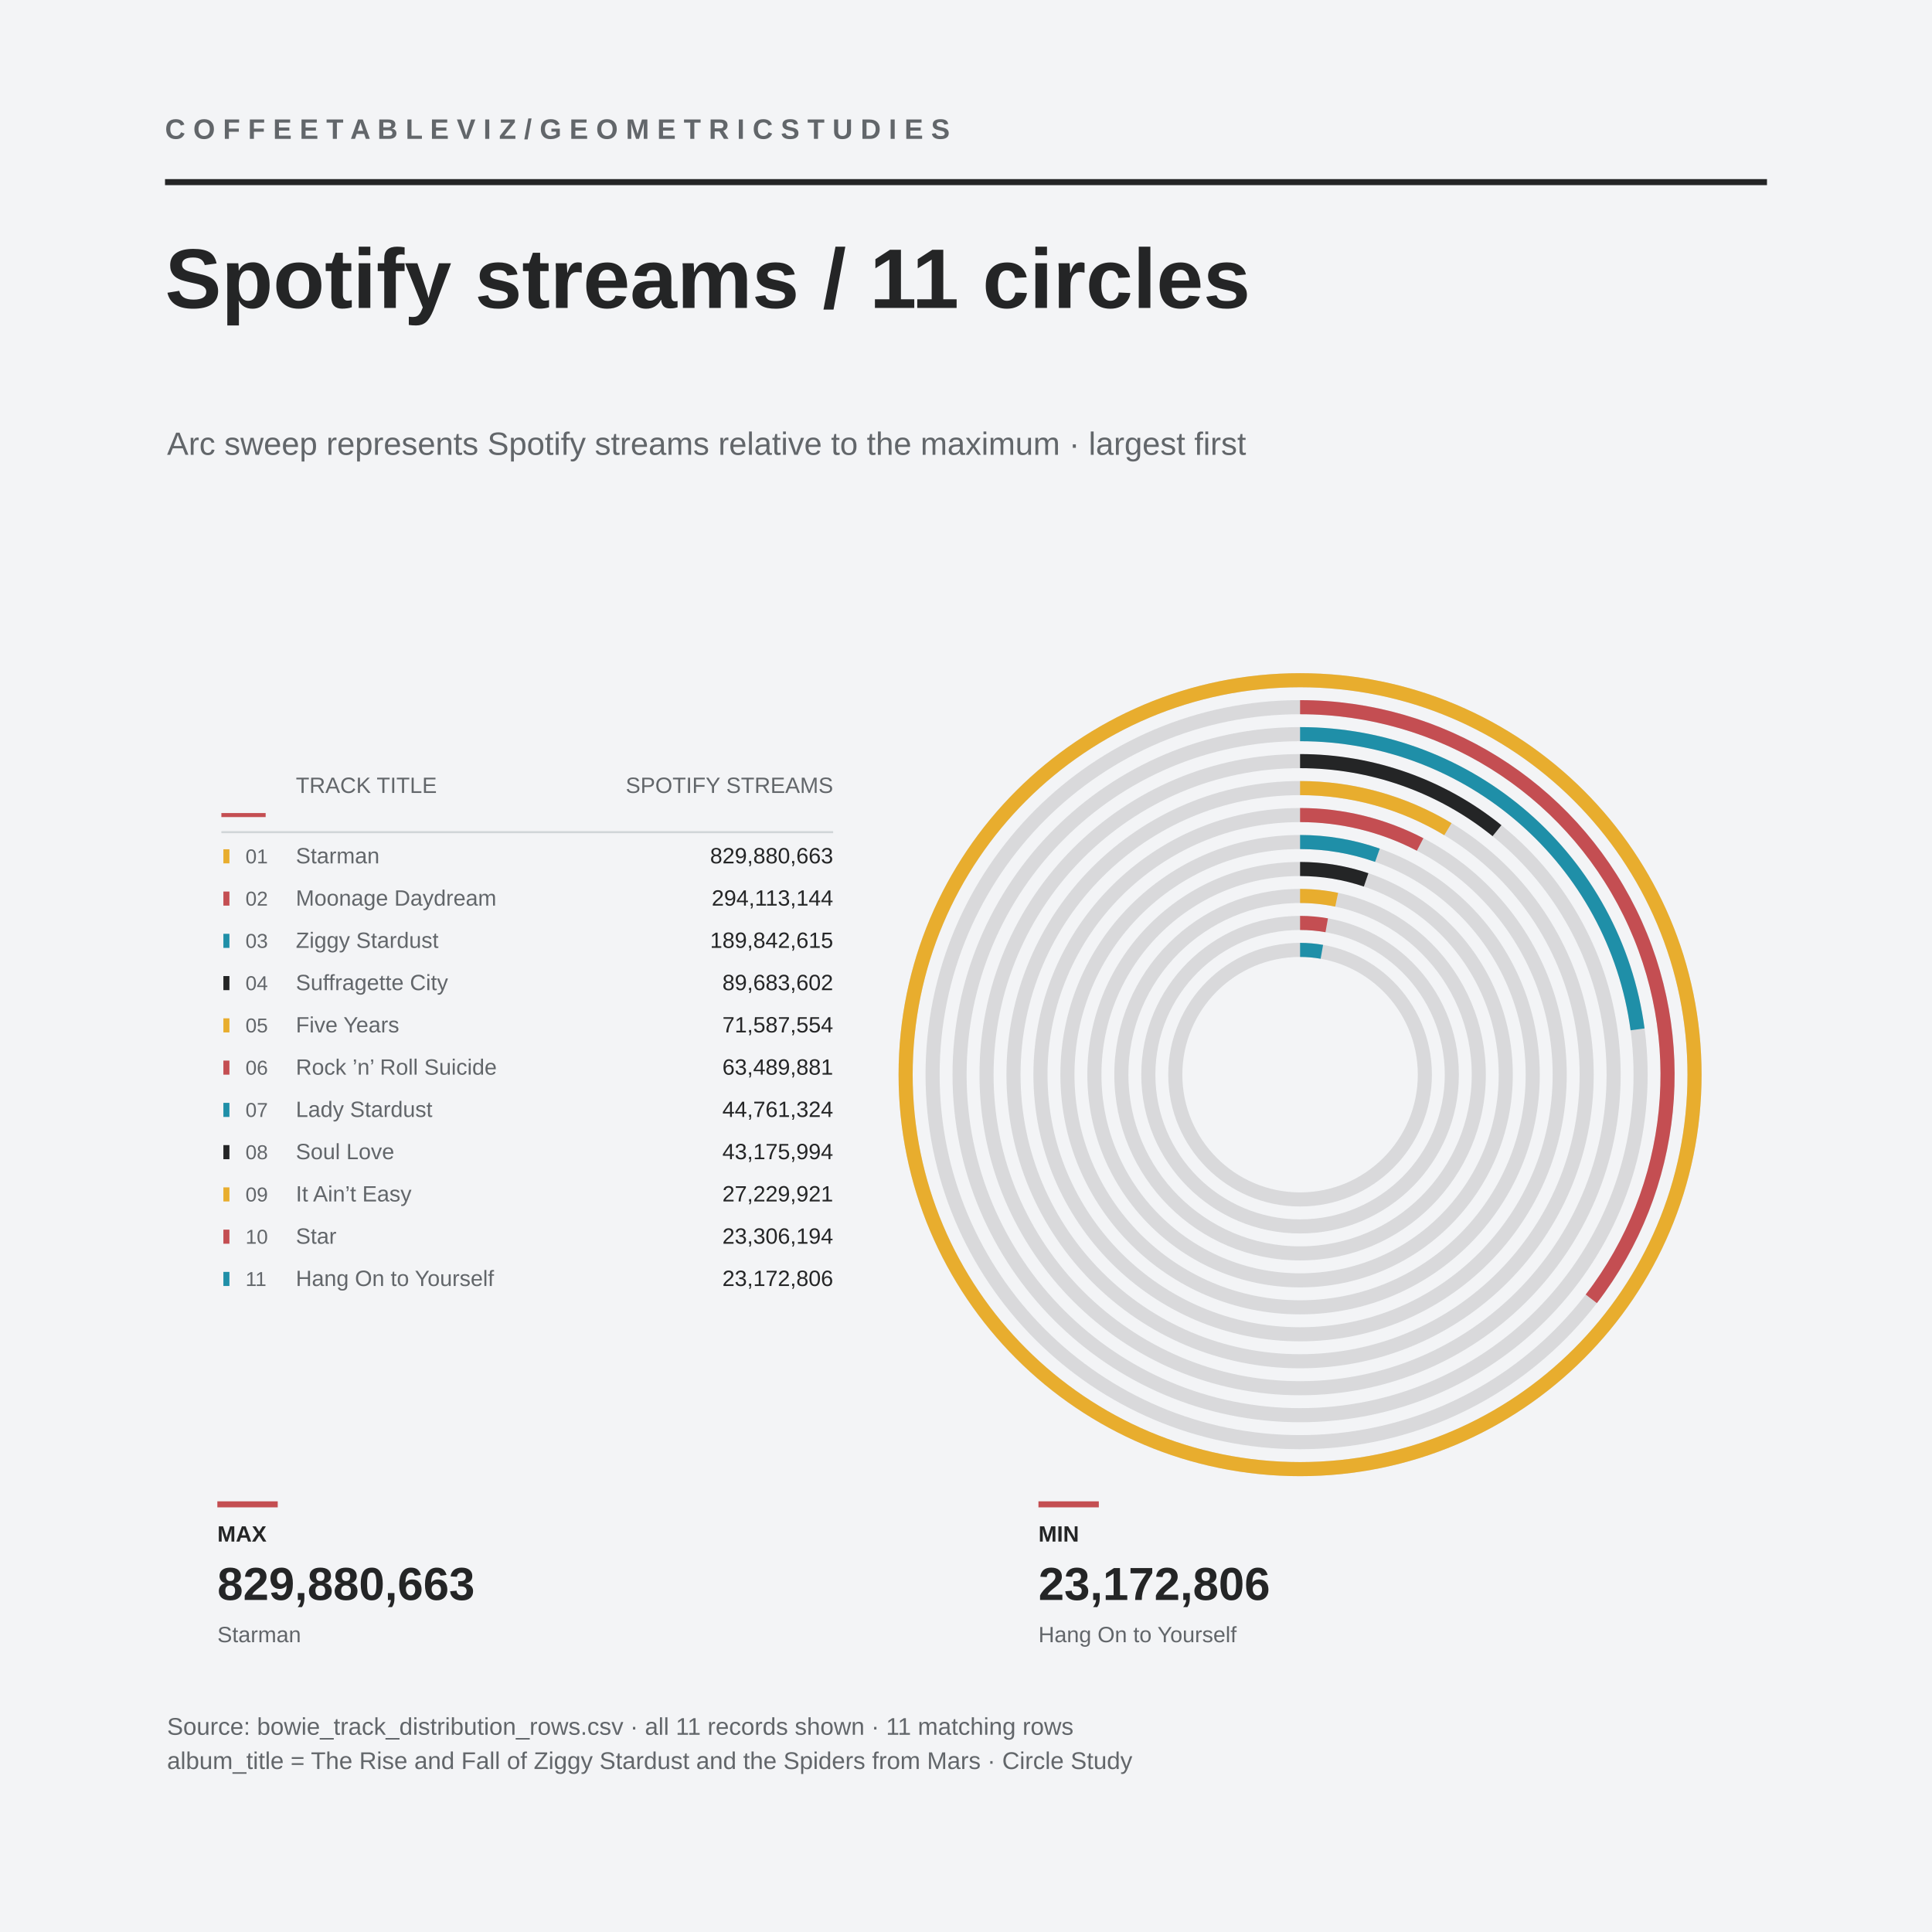
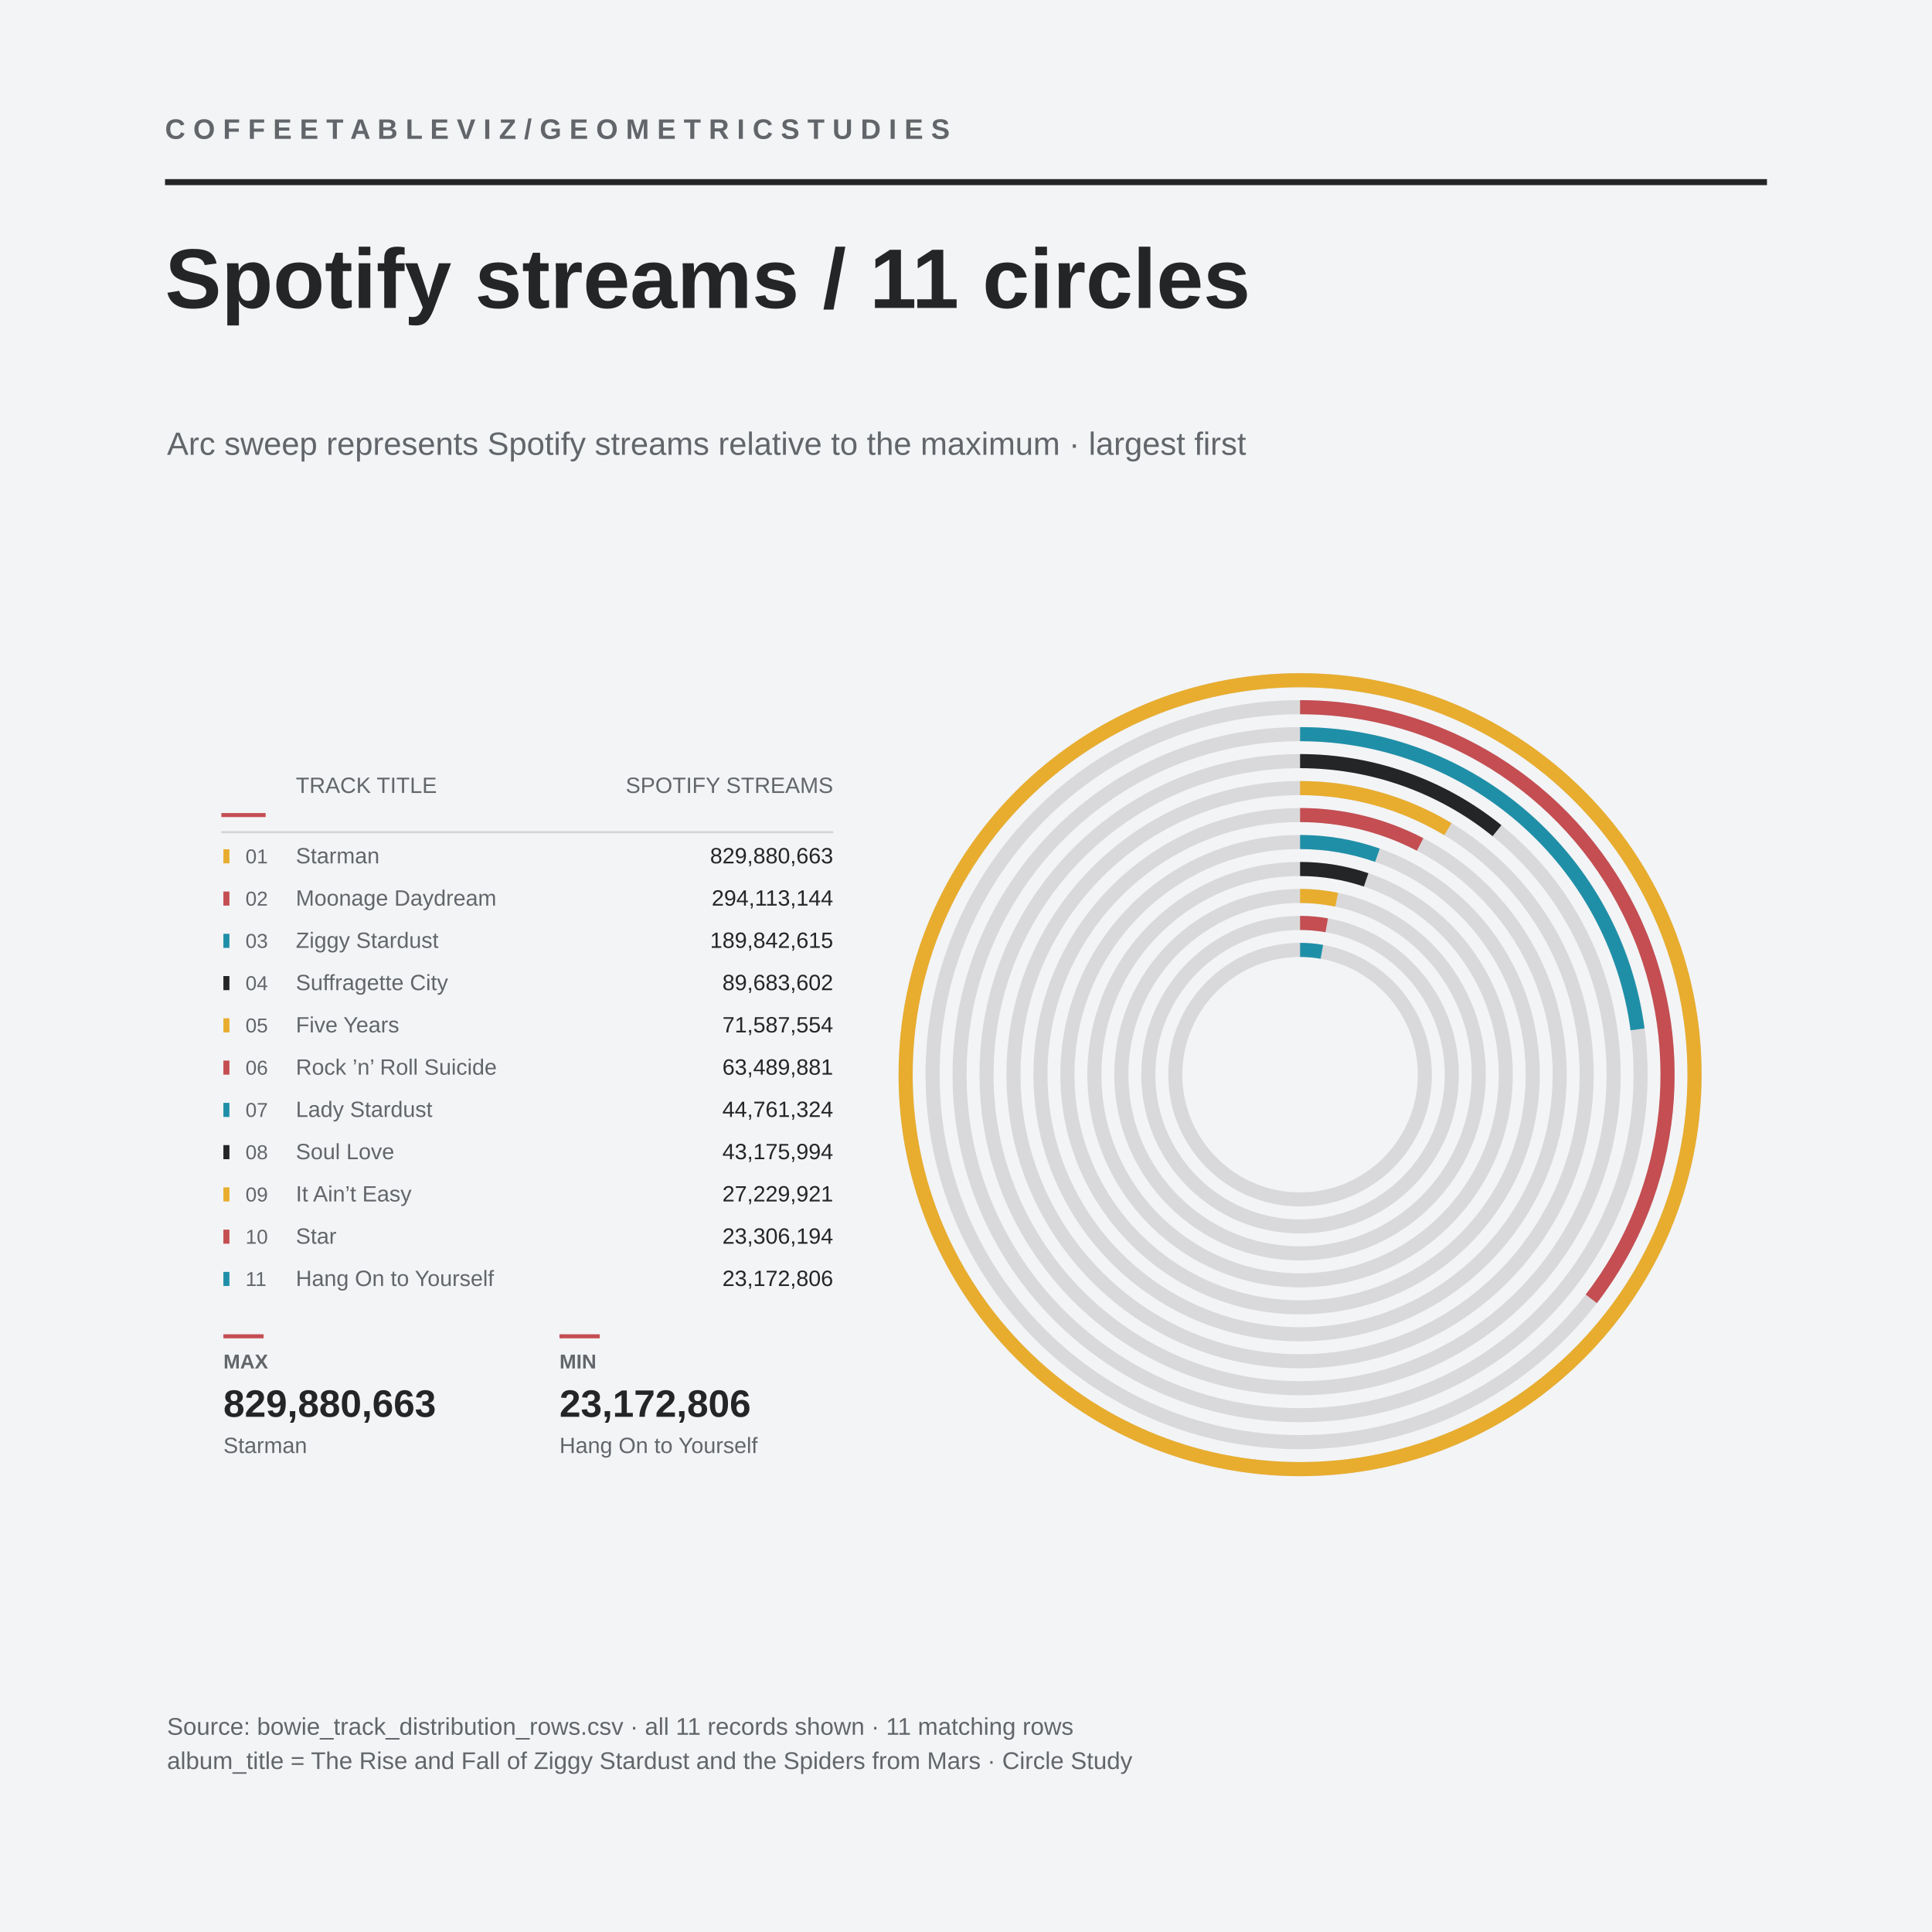
<svg xmlns="http://www.w3.org/2000/svg" width="960" height="960" viewBox="0 0 960 960" role="img" aria-label="Arc study with 11 real Ziggy Stardust Spotify stream records, balanced list and larger circle">
  <rect x="0" y="0" width="960" height="960" fill="#F3F4F6" />
  <text x="82" y="69" font-family="Arial,Helvetica,sans-serif" font-size="14" font-weight="700" text-anchor="start" fill="#62666A">C O F F E E T A B L E V I Z / G E O M E T R I C S T U D I E S</text>
  <rect x="82" y="89" width="796" height="3" fill="#242526" />
  <text x="82" y="153" font-family="Arial,Helvetica,sans-serif" font-size="42" font-weight="700" text-anchor="start" fill="#242526">Spotify streams / 11 circles</text>
  <text x="83" y="226" font-family="Arial,Helvetica,sans-serif" font-size="16" font-weight="400" text-anchor="start" fill="#62666A">Arc sweep represents Spotify streams relative to the maximum · largest first</text>
  <text x="147" y="394" font-family="Arial,Helvetica,sans-serif" font-size="11" font-weight="400" text-anchor="start" fill="#62666A">TRACK TITLE</text>
  <text x="414" y="394" font-family="Arial,Helvetica,sans-serif" font-size="11" font-weight="400" text-anchor="end" fill="#62666A">SPOTIFY STREAMS</text>
  <rect x="110" y="404" width="22" height="2" fill="#C44E52" />
  <rect x="110" y="413" width="304" height="1" fill="#D0D5D8" />
  <rect x="111" y="422" width="3" height="7" fill="#E8AD2E" />
  <text x="122" y="429" font-family="Arial,Helvetica,sans-serif" font-size="10" font-weight="400" text-anchor="start" fill="#62666A">01</text>
  <text x="147" y="429" font-family="Arial,Helvetica,sans-serif" font-size="11" font-weight="400" text-anchor="start" fill="#62666A">Starman</text>
  <text x="414" y="429" font-family="Arial,Helvetica,sans-serif" font-size="11" font-weight="400" text-anchor="end" fill="#242526">829,880,663</text>
  <rect x="111" y="443" width="3" height="7" fill="#C44E52" />
  <text x="122" y="450" font-family="Arial,Helvetica,sans-serif" font-size="10" font-weight="400" text-anchor="start" fill="#62666A">02</text>
  <text x="147" y="450" font-family="Arial,Helvetica,sans-serif" font-size="11" font-weight="400" text-anchor="start" fill="#62666A">Moonage Daydream</text>
  <text x="414" y="450" font-family="Arial,Helvetica,sans-serif" font-size="11" font-weight="400" text-anchor="end" fill="#242526">294,113,144</text>
  <rect x="111" y="464" width="3" height="7" fill="#1F8FA8" />
  <text x="122" y="471" font-family="Arial,Helvetica,sans-serif" font-size="10" font-weight="400" text-anchor="start" fill="#62666A">03</text>
  <text x="147" y="471" font-family="Arial,Helvetica,sans-serif" font-size="11" font-weight="400" text-anchor="start" fill="#62666A">Ziggy Stardust</text>
  <text x="414" y="471" font-family="Arial,Helvetica,sans-serif" font-size="11" font-weight="400" text-anchor="end" fill="#242526">189,842,615</text>
  <rect x="111" y="485" width="3" height="7" fill="#242526" />
  <text x="122" y="492" font-family="Arial,Helvetica,sans-serif" font-size="10" font-weight="400" text-anchor="start" fill="#62666A">04</text>
  <text x="147" y="492" font-family="Arial,Helvetica,sans-serif" font-size="11" font-weight="400" text-anchor="start" fill="#62666A">Suffragette City</text>
  <text x="414" y="492" font-family="Arial,Helvetica,sans-serif" font-size="11" font-weight="400" text-anchor="end" fill="#242526">89,683,602</text>
  <rect x="111" y="506" width="3" height="7" fill="#E8AD2E" />
  <text x="122" y="513" font-family="Arial,Helvetica,sans-serif" font-size="10" font-weight="400" text-anchor="start" fill="#62666A">05</text>
  <text x="147" y="513" font-family="Arial,Helvetica,sans-serif" font-size="11" font-weight="400" text-anchor="start" fill="#62666A">Five Years</text>
  <text x="414" y="513" font-family="Arial,Helvetica,sans-serif" font-size="11" font-weight="400" text-anchor="end" fill="#242526">71,587,554</text>
  <rect x="111" y="527" width="3" height="7" fill="#C44E52" />
  <text x="122" y="534" font-family="Arial,Helvetica,sans-serif" font-size="10" font-weight="400" text-anchor="start" fill="#62666A">06</text>
  <text x="147" y="534" font-family="Arial,Helvetica,sans-serif" font-size="11" font-weight="400" text-anchor="start" fill="#62666A">Rock ’n’ Roll Suicide</text>
  <text x="414" y="534" font-family="Arial,Helvetica,sans-serif" font-size="11" font-weight="400" text-anchor="end" fill="#242526">63,489,881</text>
  <rect x="111" y="548" width="3" height="7" fill="#1F8FA8" />
  <text x="122" y="555" font-family="Arial,Helvetica,sans-serif" font-size="10" font-weight="400" text-anchor="start" fill="#62666A">07</text>
  <text x="147" y="555" font-family="Arial,Helvetica,sans-serif" font-size="11" font-weight="400" text-anchor="start" fill="#62666A">Lady Stardust</text>
  <text x="414" y="555" font-family="Arial,Helvetica,sans-serif" font-size="11" font-weight="400" text-anchor="end" fill="#242526">44,761,324</text>
  <rect x="111" y="569" width="3" height="7" fill="#242526" />
  <text x="122" y="576" font-family="Arial,Helvetica,sans-serif" font-size="10" font-weight="400" text-anchor="start" fill="#62666A">08</text>
  <text x="147" y="576" font-family="Arial,Helvetica,sans-serif" font-size="11" font-weight="400" text-anchor="start" fill="#62666A">Soul Love</text>
  <text x="414" y="576" font-family="Arial,Helvetica,sans-serif" font-size="11" font-weight="400" text-anchor="end" fill="#242526">43,175,994</text>
  <rect x="111" y="590" width="3" height="7" fill="#E8AD2E" />
  <text x="122" y="597" font-family="Arial,Helvetica,sans-serif" font-size="10" font-weight="400" text-anchor="start" fill="#62666A">09</text>
  <text x="147" y="597" font-family="Arial,Helvetica,sans-serif" font-size="11" font-weight="400" text-anchor="start" fill="#62666A">It Ain’t Easy</text>
  <text x="414" y="597" font-family="Arial,Helvetica,sans-serif" font-size="11" font-weight="400" text-anchor="end" fill="#242526">27,229,921</text>
  <rect x="111" y="611" width="3" height="7" fill="#C44E52" />
  <text x="122" y="618" font-family="Arial,Helvetica,sans-serif" font-size="10" font-weight="400" text-anchor="start" fill="#62666A">10</text>
  <text x="147" y="618" font-family="Arial,Helvetica,sans-serif" font-size="11" font-weight="400" text-anchor="start" fill="#62666A">Star</text>
  <text x="414" y="618" font-family="Arial,Helvetica,sans-serif" font-size="11" font-weight="400" text-anchor="end" fill="#242526">23,306,194</text>
  <rect x="111" y="632" width="3" height="7" fill="#1F8FA8" />
  <text x="122" y="639" font-family="Arial,Helvetica,sans-serif" font-size="10" font-weight="400" text-anchor="start" fill="#62666A">11</text>
  <text x="147" y="639" font-family="Arial,Helvetica,sans-serif" font-size="11" font-weight="400" text-anchor="start" fill="#62666A">Hang On to Yourself</text>
  <text x="414" y="639" font-family="Arial,Helvetica,sans-serif" font-size="11" font-weight="400" text-anchor="end" fill="#242526">23,172,806</text>
  <circle cx="646" cy="534" r="196" fill="none" stroke="#242526" stroke-width="7" opacity="0.13" />
  <circle cx="646" cy="534" r="196" fill="none" stroke="#E8AD2E" stroke-width="7" opacity="1" />
  <circle cx="646" cy="534" r="182.6" fill="none" stroke="#242526" stroke-width="7" opacity="0.13" />
  <path d="M646 351.4 A182.6 182.6 0 0 1 790.7 645.376" stroke="#C44E52" stroke-width="7" fill="none" />
  <circle cx="646" cy="534" r="169.2" fill="none" stroke="#242526" stroke-width="7" opacity="0.13" />
  <path d="M646 364.8 A169.2 169.2 0 0 1 813.695 511.485" stroke="#1F8FA8" stroke-width="7" fill="none" />
  <circle cx="646" cy="534" r="155.8" fill="none" stroke="#242526" stroke-width="7" opacity="0.13" />
  <path d="M646 378.2 A155.8 155.8 0 0 1 743.846 412.757" stroke="#242526" stroke-width="7" fill="none" />
  <circle cx="646" cy="534" r="142.4" fill="none" stroke="#242526" stroke-width="7" opacity="0.13" />
  <path d="M646 391.6 A142.4 142.4 0 0 1 719.457 412.009" stroke="#E8AD2E" stroke-width="7" fill="none" />
  <circle cx="646" cy="534" r="129" fill="none" stroke="#242526" stroke-width="7" opacity="0.13" />
  <path d="M646 405 A129 129 0 0 1 705.649 419.619" stroke="#C44E52" stroke-width="7" fill="none" />
  <circle cx="646" cy="534" r="115.6" fill="none" stroke="#242526" stroke-width="7" opacity="0.13" />
  <path d="M646 418.4 A115.6 115.6 0 0 1 684.431 424.975" stroke="#1F8FA8" stroke-width="7" fill="none" />
  <circle cx="646" cy="534" r="102.2" fill="none" stroke="#242526" stroke-width="7" opacity="0.13" />
  <path d="M646 431.8 A102.2 102.2 0 0 1 678.817 437.212" stroke="#242526" stroke-width="7" fill="none" />
  <circle cx="646" cy="534" r="88.8" fill="none" stroke="#242526" stroke-width="7" opacity="0.13" />
  <path d="M646 445.2 A88.8 88.8 0 0 1 664.178 447.08" stroke="#E8AD2E" stroke-width="7" fill="none" />
  <circle cx="646" cy="534" r="75.4" fill="none" stroke="#242526" stroke-width="7" opacity="0.13" />
  <path d="M646 458.6 A75.4 75.4 0 0 1 659.236 459.771" stroke="#C44E52" stroke-width="7" fill="none" />
  <circle cx="646" cy="534" r="62" fill="none" stroke="#242526" stroke-width="7" opacity="0.13" />
  <path d="M646 472 A62 62 0 0 1 656.822 472.952" stroke="#1F8FA8" stroke-width="7" fill="none" />
-   <rect x="108" y="746" width="30" height="3" fill="#C44E52" />
-   <text x="108" y="766" font-family="Arial,Helvetica,sans-serif" font-size="11" font-weight="700" text-anchor="start" fill="#242526">MAX</text>
-   <text x="108" y="795" font-family="Arial,Helvetica,sans-serif" font-size="23" font-weight="700" text-anchor="start" fill="#242526">829,880,663</text>
-   <text x="108" y="816" font-family="Arial,Helvetica,sans-serif" font-size="11" font-weight="400" text-anchor="start" fill="#62666A">Starman</text>
-   <rect x="516" y="746" width="30" height="3" fill="#C44E52" />
-   <text x="516" y="766" font-family="Arial,Helvetica,sans-serif" font-size="11" font-weight="700" text-anchor="start" fill="#242526">MIN</text>
-   <text x="516" y="795" font-family="Arial,Helvetica,sans-serif" font-size="23" font-weight="700" text-anchor="start" fill="#242526">23,172,806</text>
-   <text x="516" y="816" font-family="Arial,Helvetica,sans-serif" font-size="11" font-weight="400" text-anchor="start" fill="#62666A">Hang On to Yourself</text>
+   <rect x="111" y="663" width="20" height="2" fill="#C44E52" />
+   <text x="111" y="680" font-family="Arial,Helvetica,sans-serif" font-size="10" font-weight="700" text-anchor="start" fill="#62666A">MAX</text>
+   <text x="111" y="704" font-family="Arial,Helvetica,sans-serif" font-size="19" font-weight="700" text-anchor="start" fill="#242526">829,880,663</text>
+   <text x="111" y="722" font-family="Arial,Helvetica,sans-serif" font-size="11" font-weight="400" text-anchor="start" fill="#62666A">Starman</text>
+   <rect x="278" y="663" width="20" height="2" fill="#C44E52" />
+   <text x="278" y="680" font-family="Arial,Helvetica,sans-serif" font-size="10" font-weight="700" text-anchor="start" fill="#62666A">MIN</text>
+   <text x="278" y="704" font-family="Arial,Helvetica,sans-serif" font-size="19" font-weight="700" text-anchor="start" fill="#242526">23,172,806</text>
+   <text x="278" y="722" font-family="Arial,Helvetica,sans-serif" font-size="11" font-weight="400" text-anchor="start" fill="#62666A">Hang On to Yourself</text>
  <text x="83" y="862" font-family="Arial,Helvetica,sans-serif" font-size="12" font-weight="400" text-anchor="start" fill="#62666A">Source: bowie_track_distribution_rows.csv · all 11 records shown · 11 matching rows</text>
  <text x="83" y="879" font-family="Arial,Helvetica,sans-serif" font-size="12" font-weight="400" text-anchor="start" fill="#62666A">album_title = The Rise and Fall of Ziggy Stardust and the Spiders from Mars · Circle Study</text>
</svg>
